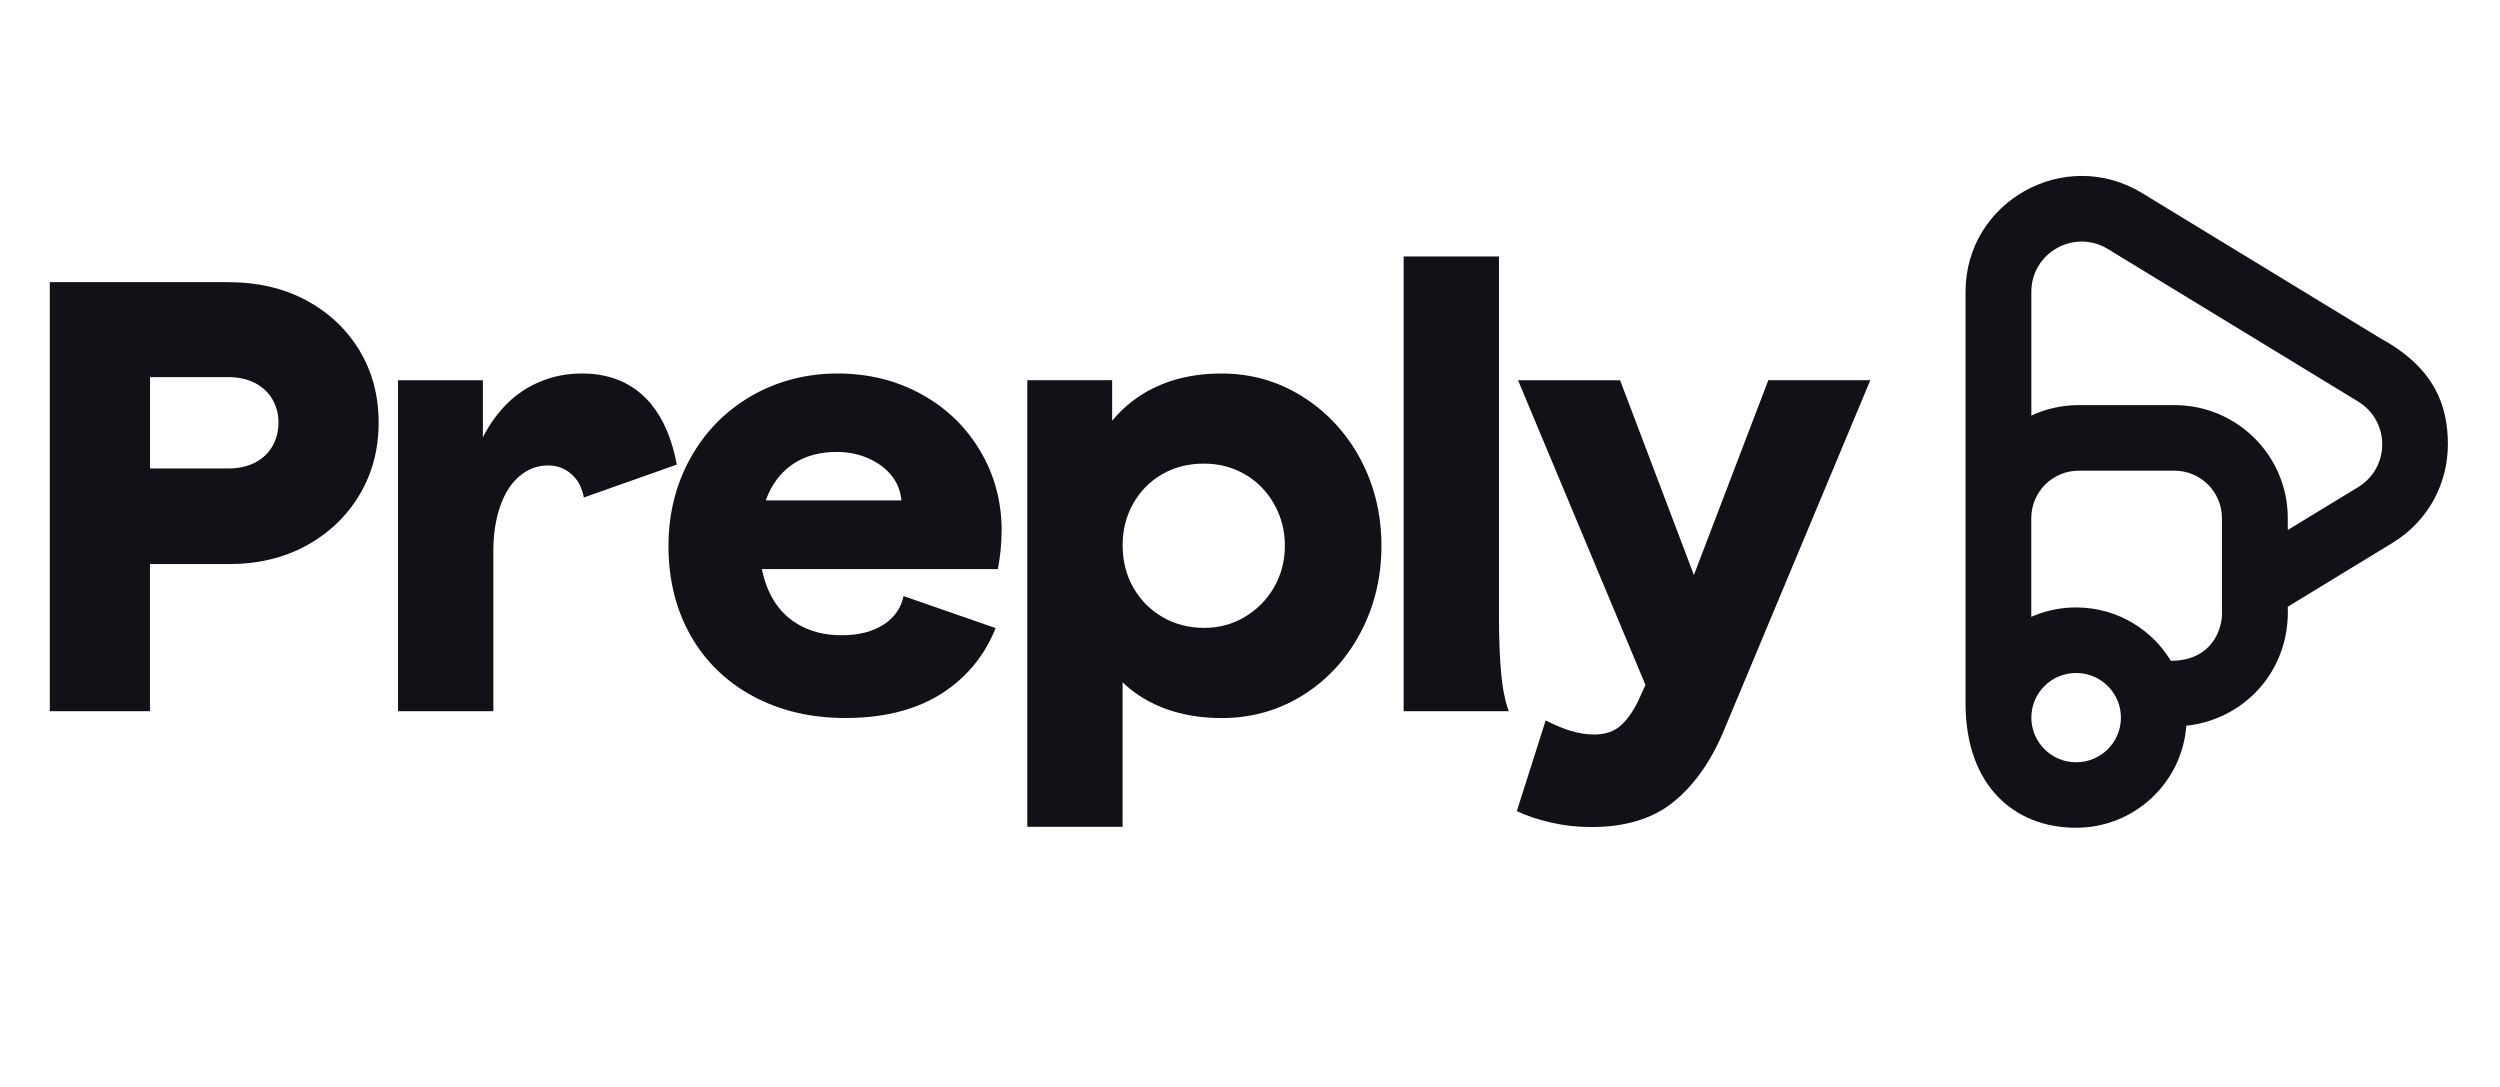
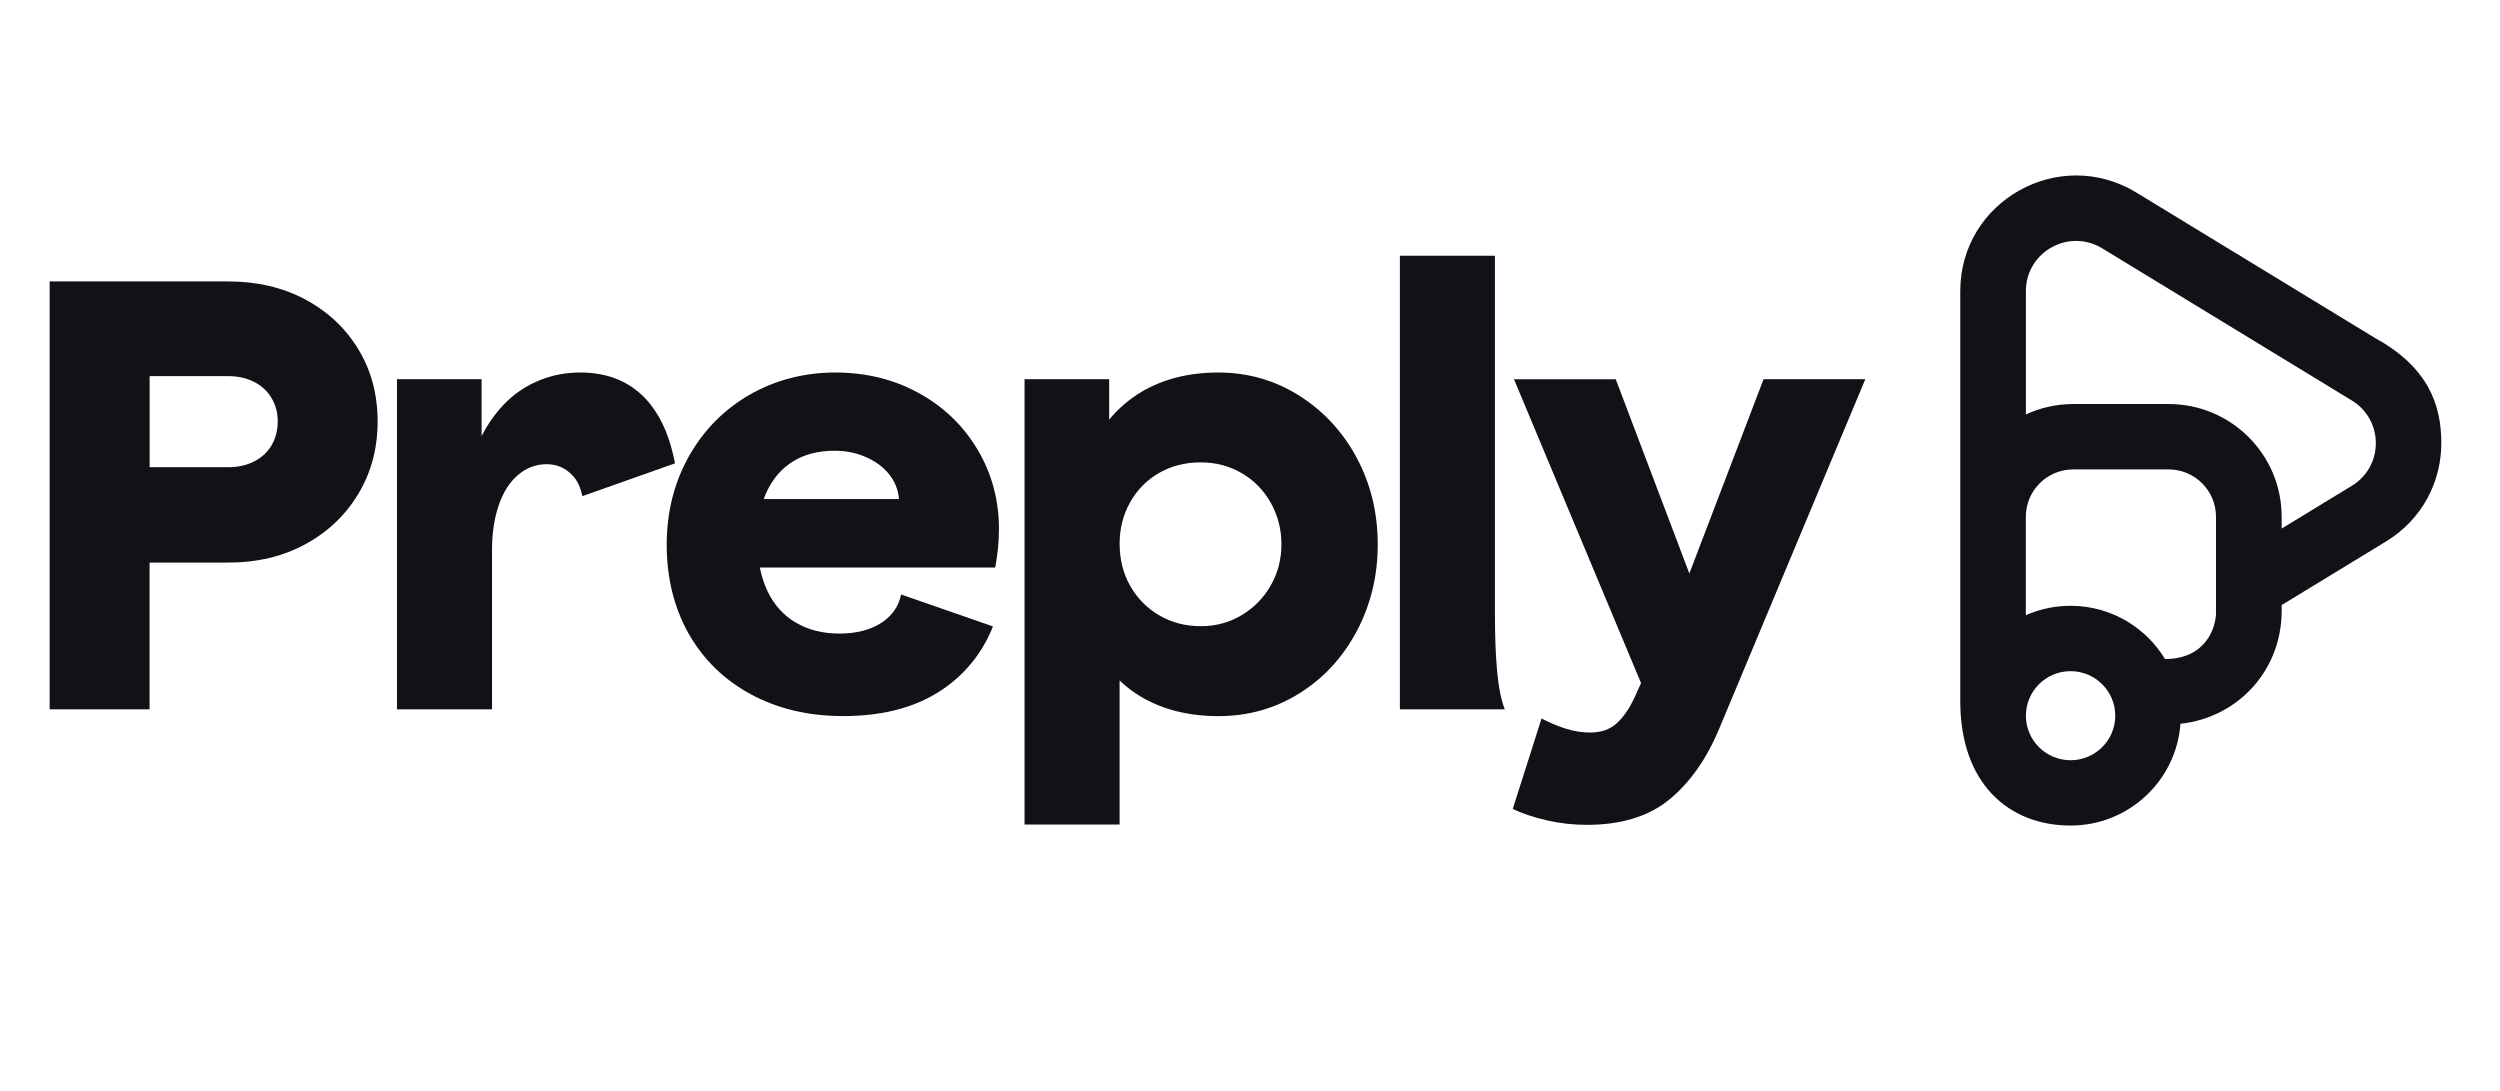
- <svg xmlns="http://www.w3.org/2000/svg" width="230" height="100" viewBox="0 0 230 100" fill="none">
-   <path fill-rule="evenodd" clip-rule="evenodd" d="M33.059 32.219C31.869 30.267 30.239 28.736 28.165 27.627C26.092 26.517 23.713 25.959 21.042 25.959H4.58V65.43H13.797V51.896H21.04C23.716 51.896 26.09 51.333 28.162 50.205C30.235 49.079 31.866 47.529 33.057 45.554C34.243 43.578 34.835 41.352 34.835 38.873C34.835 36.393 34.24 34.172 33.057 32.219H33.059ZM25.055 41.069C24.676 41.712 24.14 42.208 23.445 42.565C22.75 42.919 21.945 43.099 21.042 43.099H13.804V34.697H21.042C21.948 34.697 22.75 34.876 23.445 35.231C24.142 35.588 24.679 36.089 25.055 36.726C25.433 37.368 25.62 38.08 25.62 38.87C25.62 39.661 25.429 40.43 25.055 41.069Z" fill="#121117" />
-   <path fill-rule="evenodd" clip-rule="evenodd" d="M59.95 37.239C61.059 38.6 61.831 40.437 62.267 42.742L53.718 45.768C53.553 44.963 53.256 44.323 52.822 43.866C52.163 43.168 51.399 42.821 50.419 42.821C49.439 42.821 48.562 43.154 47.791 43.808C47.015 44.465 46.423 45.397 46.008 46.599C45.594 47.802 45.388 49.175 45.388 50.715V65.433H36.619V34.982H44.425V40.226C45.064 38.985 45.831 37.934 46.718 37.069C47.604 36.204 48.63 35.538 49.799 35.068C50.965 34.599 52.211 34.361 53.534 34.361C56.248 34.361 58.39 35.32 59.955 37.236H59.947L59.95 37.239Z" fill="#121117" />
-   <path fill-rule="evenodd" clip-rule="evenodd" d="M125.14 42.202C123.839 39.797 122.066 37.89 119.821 36.479C117.576 35.07 115.097 34.363 112.385 34.363C109.673 34.363 107.313 34.957 105.315 36.139C104.157 36.829 103.161 37.686 102.317 38.707V34.981H94.512V76.063H103.28V62.764C103.348 62.828 103.412 62.895 103.477 62.958C104.589 63.973 105.899 64.742 107.408 65.272C108.915 65.794 110.573 66.062 112.387 66.062C115.137 66.062 117.634 65.356 119.881 63.949C122.126 62.541 123.887 60.624 125.171 58.197C126.451 55.772 127.093 53.111 127.093 50.217C127.093 47.322 126.443 44.617 125.142 42.21H125.14V42.202ZM117.222 54.014C116.563 55.159 115.667 56.069 114.536 56.748C113.408 57.421 112.162 57.763 110.801 57.763C109.368 57.763 108.089 57.435 106.958 56.776C105.827 56.117 104.931 55.219 104.272 54.071C103.613 52.924 103.283 51.618 103.283 50.152C103.283 48.762 103.604 47.495 104.244 46.345C104.888 45.197 105.772 44.294 106.901 43.64C108.031 42.983 109.316 42.653 110.743 42.653C112.171 42.653 113.4 42.986 114.536 43.64C115.665 44.296 116.563 45.209 117.219 46.374C117.878 47.54 118.209 48.817 118.209 50.207C118.209 51.596 117.876 52.869 117.219 54.014H117.222Z" fill="#121117" />
-   <path fill-rule="evenodd" clip-rule="evenodd" d="M138.1 61.88C138.232 63.346 138.467 64.532 138.809 65.433H129.135V23.592H137.904V56.633C137.904 58.664 137.968 60.411 138.1 61.877V61.88Z" fill="#121117" />
-   <path fill-rule="evenodd" clip-rule="evenodd" d="M162.681 34.978H172.07L158.608 67.178C157.441 69.996 155.901 72.188 153.999 73.748C152.094 75.308 149.559 76.089 146.392 76.089C145.112 76.089 143.867 75.95 142.657 75.667C141.452 75.384 140.412 75.039 139.547 74.622L142.204 66.278C142.997 66.69 143.759 67.008 144.497 67.236C145.23 67.461 145.956 67.574 146.672 67.574C147.69 67.574 148.512 67.291 149.133 66.726C149.753 66.16 150.314 65.353 150.8 64.301L151.382 63.012L139.659 34.983H149.049L155.839 52.902L162.683 34.983L162.681 34.978Z" fill="#121117" />
-   <path fill-rule="evenodd" clip-rule="evenodd" d="M92.155 48.858C92.155 46.151 91.496 43.688 90.173 41.47C88.851 39.249 87.044 37.512 84.744 36.254C82.447 34.991 79.881 34.361 77.054 34.361C74.227 34.361 71.51 35.051 69.135 36.422C66.759 37.792 64.89 39.694 63.536 42.117C62.178 44.541 61.5 47.258 61.5 50.265C61.5 53.272 62.176 56.08 63.536 58.468C64.895 60.857 66.809 62.721 69.275 64.05C71.745 65.385 74.579 66.056 77.787 66.056C81.747 66.056 84.97 65.117 87.457 63.233C89.328 61.822 90.712 60.004 91.599 57.785L83.122 54.839C82.902 55.919 82.315 56.782 81.347 57.426C80.329 58.099 79.025 58.442 77.444 58.442C75.863 58.442 74.548 58.104 73.4 57.426C72.25 56.753 71.373 55.763 70.767 54.465C70.47 53.823 70.247 53.118 70.091 52.352H91.805C92.03 51.149 92.147 49.985 92.147 48.858H92.155ZM70.453 46.034C70.535 45.809 70.618 45.593 70.714 45.387C71.28 44.165 72.087 43.228 73.146 42.567C74.2 41.911 75.484 41.58 76.989 41.58C78.046 41.58 79.016 41.776 79.902 42.174C80.791 42.569 81.496 43.096 82.023 43.753C82.55 44.41 82.854 45.174 82.928 46.039H70.448H70.451L70.453 46.034Z" fill="#121117" />
-   <path fill-rule="evenodd" clip-rule="evenodd" d="M219.159 31.222L197.074 17.763C189.961 13.431 180.83 18.534 180.83 26.843V64.699C180.83 72.256 185.282 76.154 191 76.154C196.365 76.154 200.759 72.011 201.142 66.765C206.386 66.216 210.711 61.8 210.474 55.818L220.098 49.953C223.502 47.878 225.206 44.378 225.206 40.873C225.206 37.368 224.01 33.903 219.156 31.215V31.222H219.159ZM191.003 70.128C188.727 70.128 186.884 68.288 186.884 66.022C186.884 63.755 188.727 61.913 191.003 61.913C193.279 61.913 195.126 63.753 195.126 66.022C195.126 68.291 193.279 70.128 191.003 70.128ZM204.427 56.429C204.427 57.979 203.425 60.794 199.716 60.794C199.295 60.102 198.794 59.457 198.229 58.887C197.656 58.317 197.019 57.811 196.326 57.383C194.779 56.431 192.955 55.883 191 55.883C189.656 55.883 188.372 56.144 187.198 56.613C187.095 56.654 186.978 56.705 186.877 56.748V47.667C186.877 45.257 188.837 43.302 191.254 43.302H200.042C202.46 43.302 204.419 45.255 204.419 47.667V56.429H204.422H204.427ZM216.945 44.816L210.476 48.758V47.665C210.476 41.925 205.807 37.27 200.049 37.27H191.262C189.699 37.27 188.216 37.612 186.884 38.23V26.845C186.884 23.244 190.837 21.03 193.923 22.909L216.95 36.944C219.901 38.743 219.901 43.017 216.95 44.814H216.947L216.945 44.816Z" fill="#121117" />
+ <svg xmlns="http://www.w3.org/2000/svg" width="243" height="106" viewBox="0 0 243 106" fill="none">
+   <path fill-rule="evenodd" clip-rule="evenodd" d="M34.834 33.95C33.58 31.892 31.863 30.279 29.677 29.111C27.493 27.942 24.987 27.354 22.172 27.354H4.826V68.944H14.538V54.683H22.169C24.989 54.683 27.491 54.09 29.674 52.901C31.858 51.715 33.577 50.081 34.832 48.001C36.082 45.919 36.705 43.573 36.705 40.96C36.705 38.348 36.079 36.007 34.832 33.95H34.834ZM26.4 43.275C26.001 43.952 25.436 44.474 24.704 44.851C23.972 45.224 23.123 45.414 22.172 45.414H14.545V36.56H22.172C23.126 36.56 23.972 36.75 24.704 37.123C25.439 37.499 26.004 38.027 26.4 38.699C26.799 39.375 26.996 40.125 26.996 40.958C26.996 41.791 26.794 42.601 26.4 43.275Z" fill="#121117" />
+   <path fill-rule="evenodd" clip-rule="evenodd" d="M63.169 39.239C64.338 40.673 65.151 42.609 65.61 45.038L56.603 48.226C56.429 47.378 56.116 46.704 55.659 46.222C54.965 45.487 54.159 45.121 53.127 45.121C52.094 45.121 51.17 45.472 50.358 46.161C49.54 46.853 48.916 47.835 48.479 49.102C48.043 50.369 47.825 51.816 47.825 53.439V68.947H38.586V36.861H46.811V42.387C47.485 41.079 48.292 39.971 49.227 39.06C50.161 38.148 51.241 37.447 52.473 36.952C53.703 36.457 55.015 36.207 56.409 36.207C59.269 36.207 61.526 37.217 63.174 39.236H63.167L63.169 39.239Z" fill="#121117" />
+   <path fill-rule="evenodd" clip-rule="evenodd" d="M131.859 44.469C130.488 41.934 128.62 39.925 126.254 38.438C123.889 36.954 121.276 36.209 118.418 36.209C115.561 36.209 113.074 36.835 110.969 38.08C109.749 38.807 108.699 39.71 107.811 40.786V36.86H99.586V80.147H108.825V66.134C108.896 66.202 108.964 66.273 109.033 66.338C110.204 67.409 111.585 68.219 113.175 68.777C114.763 69.328 116.51 69.61 118.421 69.61C121.319 69.61 123.95 68.865 126.318 67.384C128.683 65.899 130.538 63.88 131.892 61.322C133.24 58.768 133.916 55.963 133.916 52.913C133.916 49.864 133.232 47.014 131.861 44.477H131.859V44.469ZM123.515 56.915C122.821 58.121 121.877 59.081 120.685 59.795C119.496 60.505 118.184 60.865 116.75 60.865C115.24 60.865 113.892 60.52 112.701 59.825C111.509 59.131 110.565 58.184 109.871 56.975C109.176 55.766 108.828 54.39 108.828 52.845C108.828 51.381 109.166 50.046 109.84 48.834C110.519 47.625 111.451 46.673 112.64 45.984C113.832 45.292 115.185 44.944 116.689 44.944C118.194 44.944 119.489 45.294 120.685 45.984C121.874 46.675 122.821 47.637 123.513 48.864C124.207 50.094 124.555 51.439 124.555 52.903C124.555 54.367 124.205 55.708 123.513 56.915H123.515Z" fill="#121117" />
+   <path fill-rule="evenodd" clip-rule="evenodd" d="M145.515 65.203C145.654 66.748 145.901 67.998 146.262 68.947H136.068V24.859H145.308V59.674C145.308 61.815 145.376 63.655 145.515 65.2V65.203Z" fill="#121117" />
+   <path fill-rule="evenodd" clip-rule="evenodd" d="M171.415 36.857H181.309L167.124 70.786C165.894 73.755 164.271 76.065 162.267 77.708C160.26 79.352 157.589 80.175 154.251 80.175C152.903 80.175 151.591 80.028 150.316 79.731C149.046 79.433 147.95 79.069 147.039 78.63L149.839 69.837C150.674 70.271 151.477 70.607 152.255 70.847C153.027 71.084 153.792 71.203 154.547 71.203C155.62 71.203 156.486 70.905 157.139 70.309C157.793 69.713 158.384 68.863 158.896 67.754L159.51 66.396L147.158 36.862H157.051L164.205 55.743L171.418 36.862L171.415 36.857Z" fill="#121117" />
+   <path fill-rule="evenodd" clip-rule="evenodd" d="M97.103 51.483C97.103 48.63 96.409 46.035 95.016 43.697C93.622 41.357 91.719 39.527 89.295 38.201C86.874 36.871 84.171 36.207 81.192 36.207C78.213 36.207 75.35 36.934 72.848 38.378C70.344 39.822 68.375 41.827 66.948 44.379C65.517 46.934 64.803 49.796 64.803 52.965C64.803 56.133 65.515 59.091 66.948 61.608C68.38 64.125 70.397 66.089 72.995 67.49C75.597 68.896 78.584 69.603 81.964 69.603C86.137 69.603 89.532 68.614 92.153 66.629C94.124 65.142 95.584 63.226 96.518 60.889L87.586 57.784C87.354 58.922 86.735 59.831 85.715 60.51C84.642 61.219 83.269 61.581 81.603 61.581C79.937 61.581 78.551 61.224 77.342 60.51C76.13 59.801 75.206 58.758 74.567 57.39C74.254 56.713 74.02 55.971 73.856 55.163H96.735C96.972 53.896 97.096 52.669 97.096 51.483H97.103ZM74.237 48.506C74.323 48.269 74.411 48.042 74.512 47.825C75.108 46.537 75.958 45.55 77.074 44.853C78.185 44.162 79.538 43.813 81.123 43.813C82.237 43.813 83.259 44.02 84.193 44.439C85.13 44.856 85.872 45.411 86.427 46.103C86.983 46.795 87.303 47.6 87.382 48.511H74.232H74.234L74.237 48.506Z" fill="#121117" />
+   <path fill-rule="evenodd" clip-rule="evenodd" d="M230.926 32.899L207.655 18.716C200.16 14.152 190.539 19.529 190.539 28.284V68.173C190.539 76.135 195.23 80.243 201.255 80.243C206.908 80.243 211.538 75.878 211.942 70.349C217.468 69.771 222.024 65.119 221.774 58.815L231.915 52.635C235.502 50.449 237.297 46.761 237.297 43.067C237.297 39.374 236.038 35.724 230.923 32.891V32.899H230.926ZM201.258 73.894C198.86 73.894 196.918 71.955 196.918 69.567C196.918 67.179 198.86 65.237 201.258 65.237C203.656 65.237 205.603 67.176 205.603 69.567C205.603 71.957 203.656 73.894 201.258 73.894ZM215.403 59.459C215.403 61.092 214.347 64.058 210.439 64.058C209.995 63.329 209.468 62.65 208.872 62.049C208.268 61.448 207.597 60.915 206.867 60.464C205.237 59.461 203.315 58.883 201.255 58.883C199.839 58.883 198.486 59.158 197.249 59.653C197.141 59.696 197.017 59.749 196.911 59.795V50.227C196.911 47.687 198.976 45.627 201.523 45.627H210.783C213.33 45.627 215.395 47.685 215.395 50.227V59.459H215.398H215.403ZM228.593 47.223L221.777 51.376V50.224C221.777 44.176 216.857 39.271 210.79 39.271H201.531C199.885 39.271 198.322 39.632 196.918 40.283V28.287C196.918 24.492 201.084 22.16 204.335 24.139L228.598 38.927C231.708 40.823 231.708 45.327 228.598 47.22H228.595L228.593 47.223Z" fill="#121117" />
</svg>
